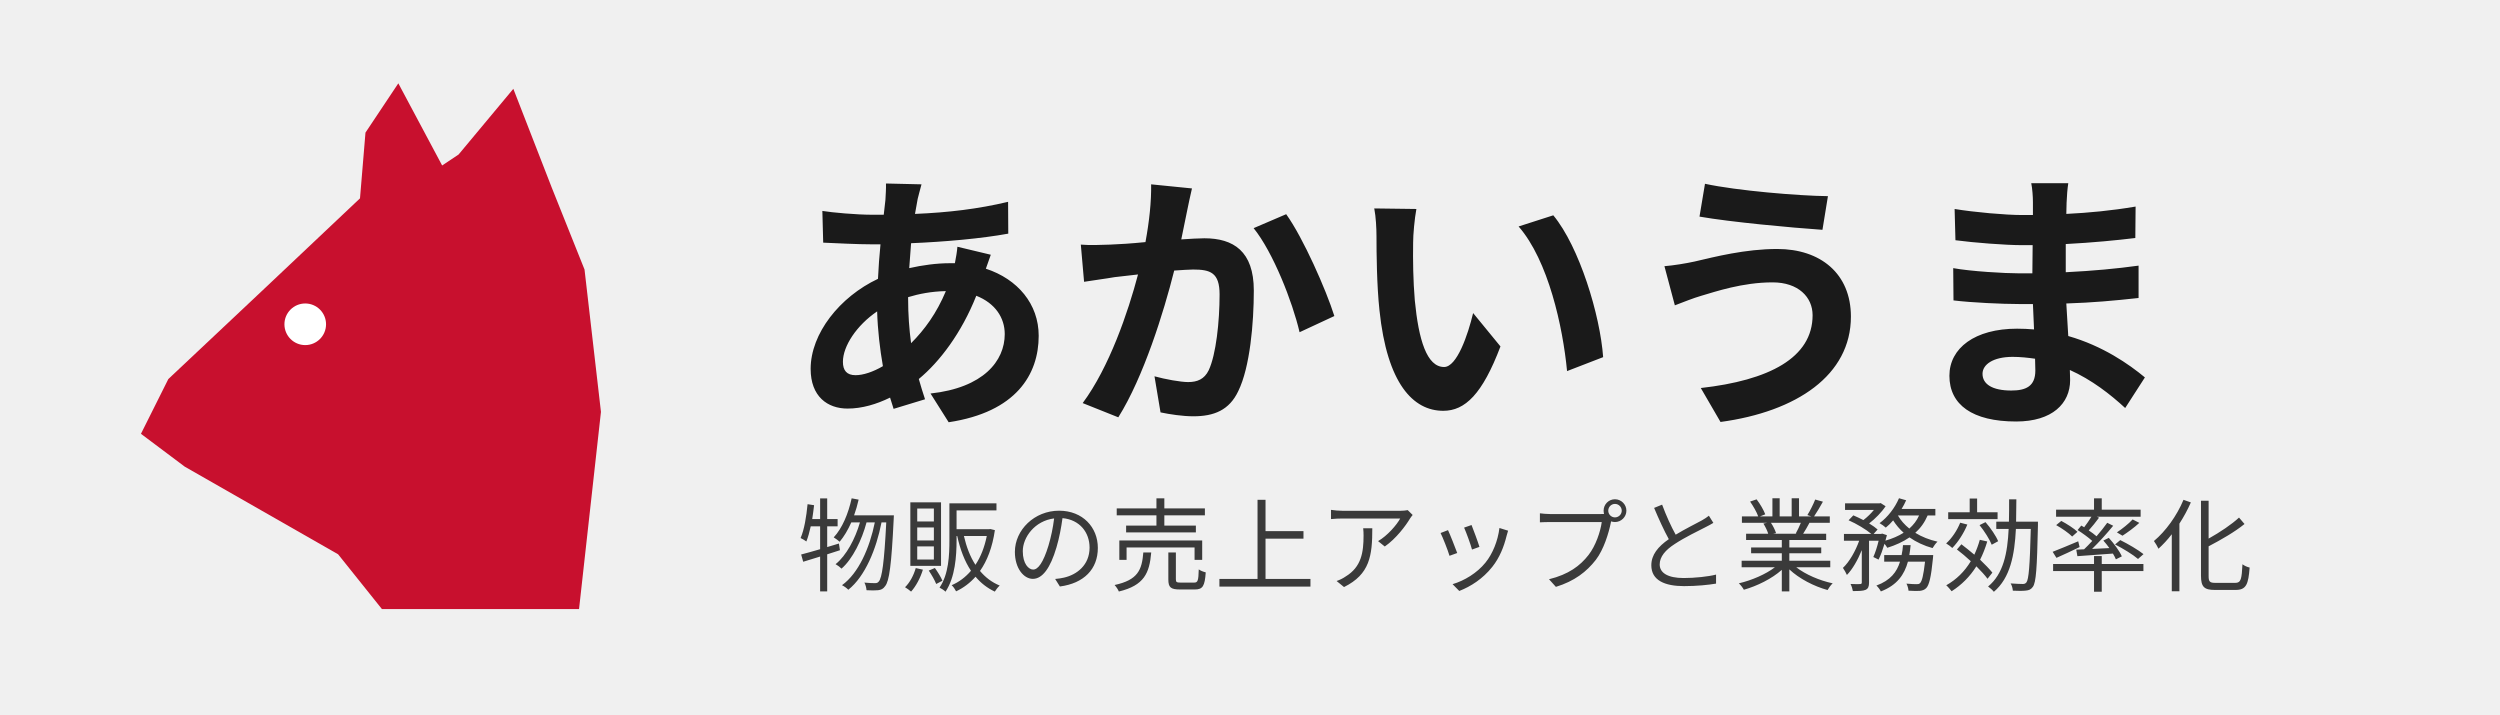
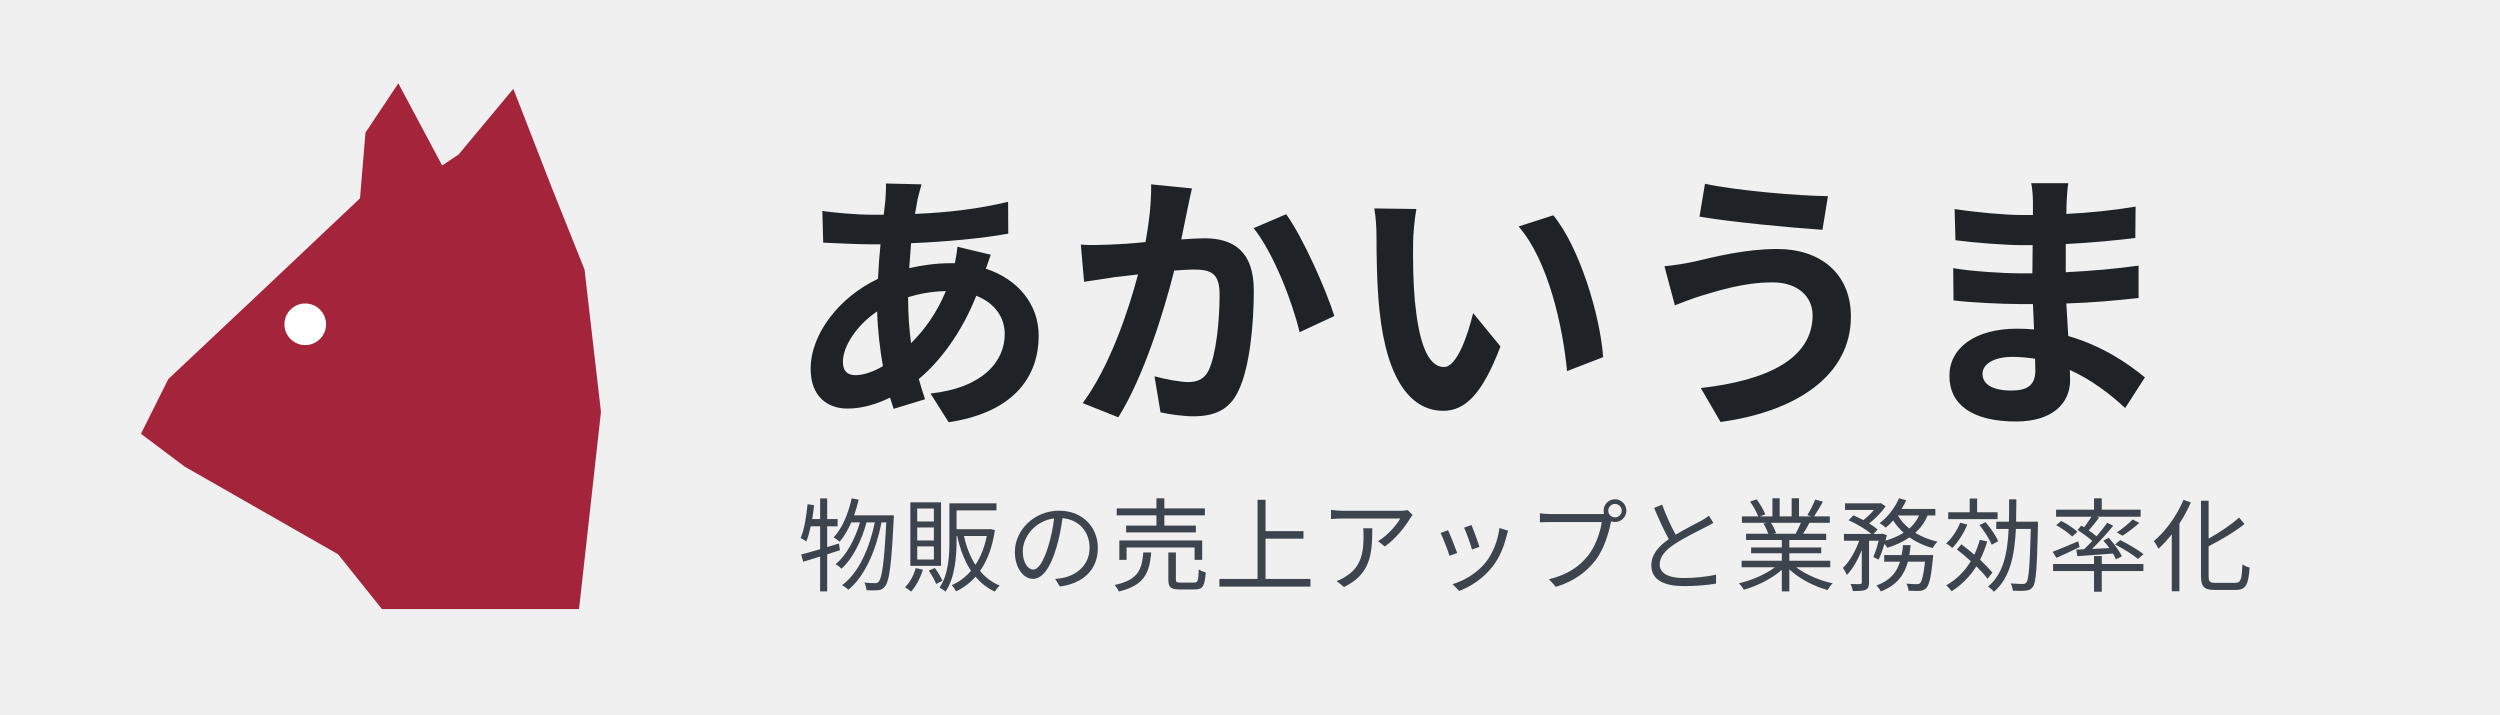
<svg xmlns="http://www.w3.org/2000/svg" viewBox="0 0 420 120" width="420" height="120" role="img" aria-label="あかいうま — 物販の売上アップと業務効率化">
  <g transform="translate(20,14) scale(0.92)">
-     <path fill="#C8102E" d="M4 64 L9 54 L26 38 L44 21 L45 9 L51 0 L59 15 L62 13 L72 1 L79 19 L85 34 L88 60 L84 96 L48 96 L40 86 L26 78 L12 70 Z" />
+     <path fill="#A4243B" d="M4 64 L9 54 L26 38 L44 21 L45 9 L51 0 L59 15 L62 13 L72 1 L79 19 L85 34 L88 60 L84 96 L48 96 L40 86 L26 78 L12 70 Z" />
    <circle cx="34" cy="44" r="3.8" fill="#FFFFFF" />
  </g>
-   <text x="132" y="68" font-family="Zen Maru Gothic, Hiragino Maru Gothic ProN, Noto Sans CJK JP, sans-serif" font-size="46" font-weight="700" fill="#1A1A1A" letter-spacing="1">あかいうま</text>
-   <text x="134" y="98" font-family="Zen Maru Gothic, Hiragino Maru Gothic ProN, Noto Sans CJK JP, sans-serif" font-size="17" font-weight="500" fill="#3A3A3A" letter-spacing="0.5">物販の売上アップと業務効率化</text>
+   <text x="132" y="68" font-family="Noto Sans JP, Hiragino Sans, Yu Gothic UI, Meiryo, sans-serif" font-size="46" font-weight="700" fill="#1F2328" letter-spacing="1">あかいうま</text>
+   <text x="134" y="98" font-family="Noto Sans JP, Hiragino Sans, Yu Gothic UI, Meiryo, sans-serif" font-size="17" font-weight="500" fill="#3D444D" letter-spacing="0.5">物販の売上アップと業務効率化</text>
</svg>
